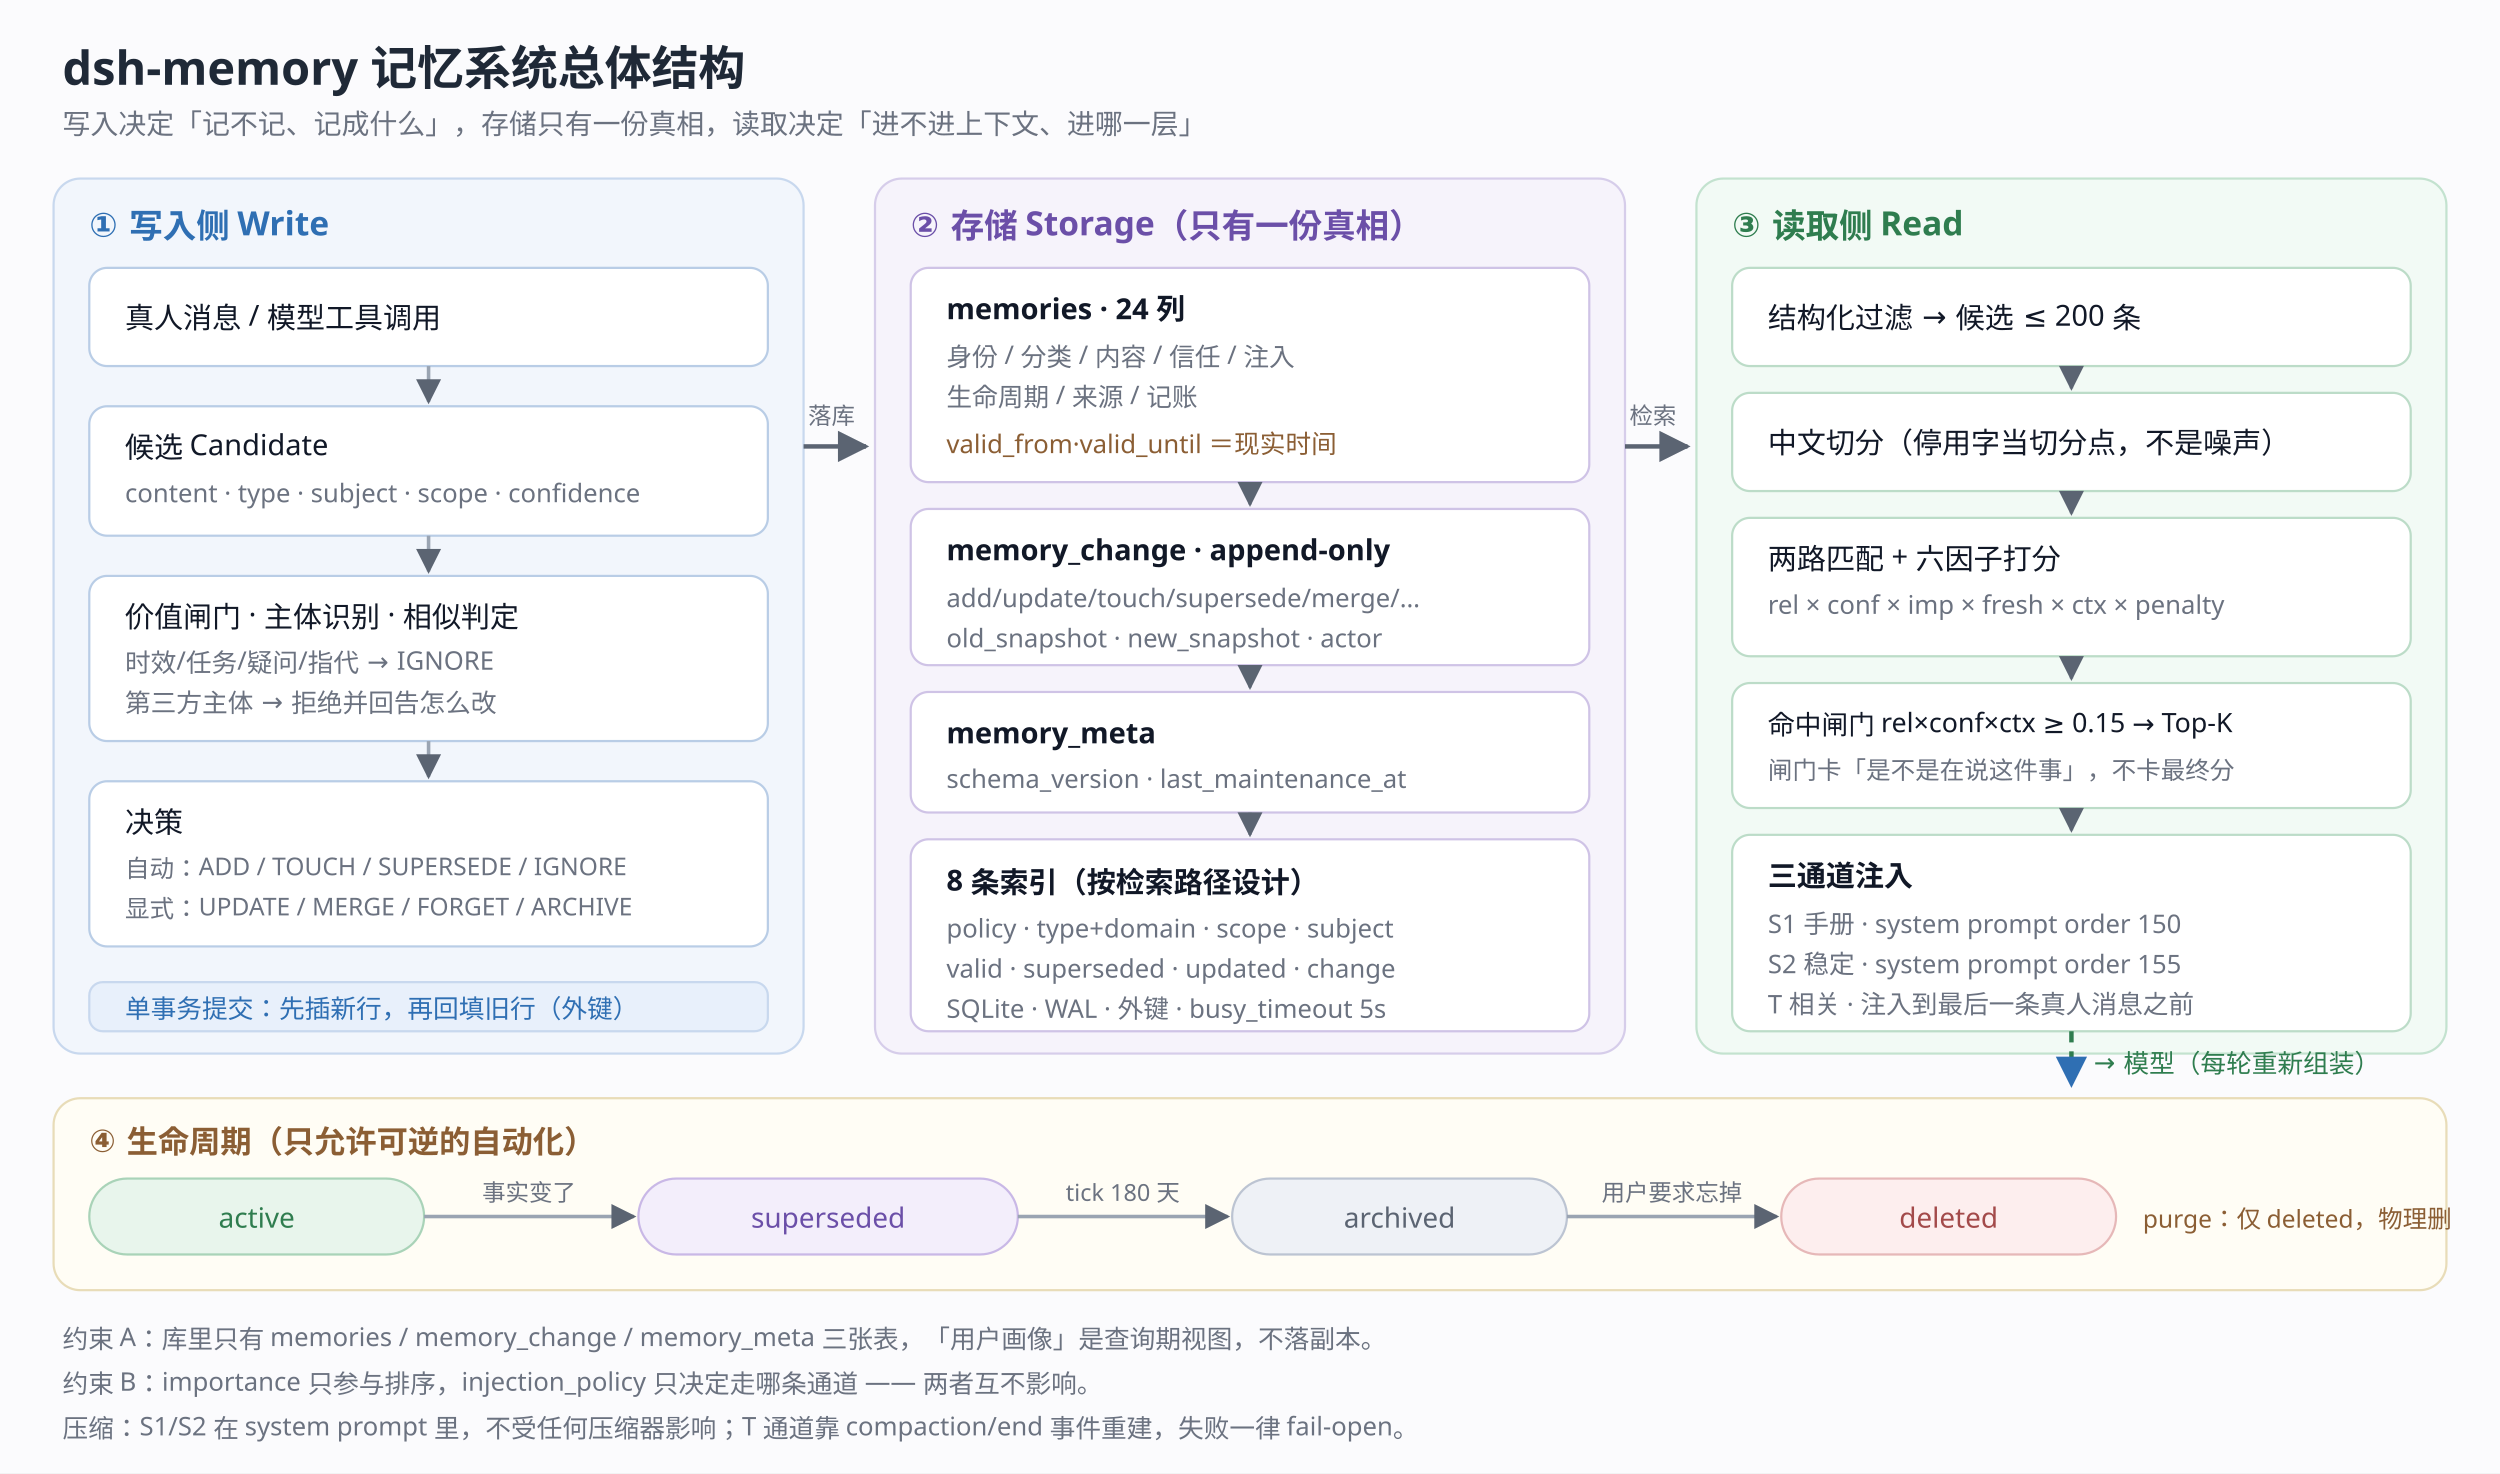
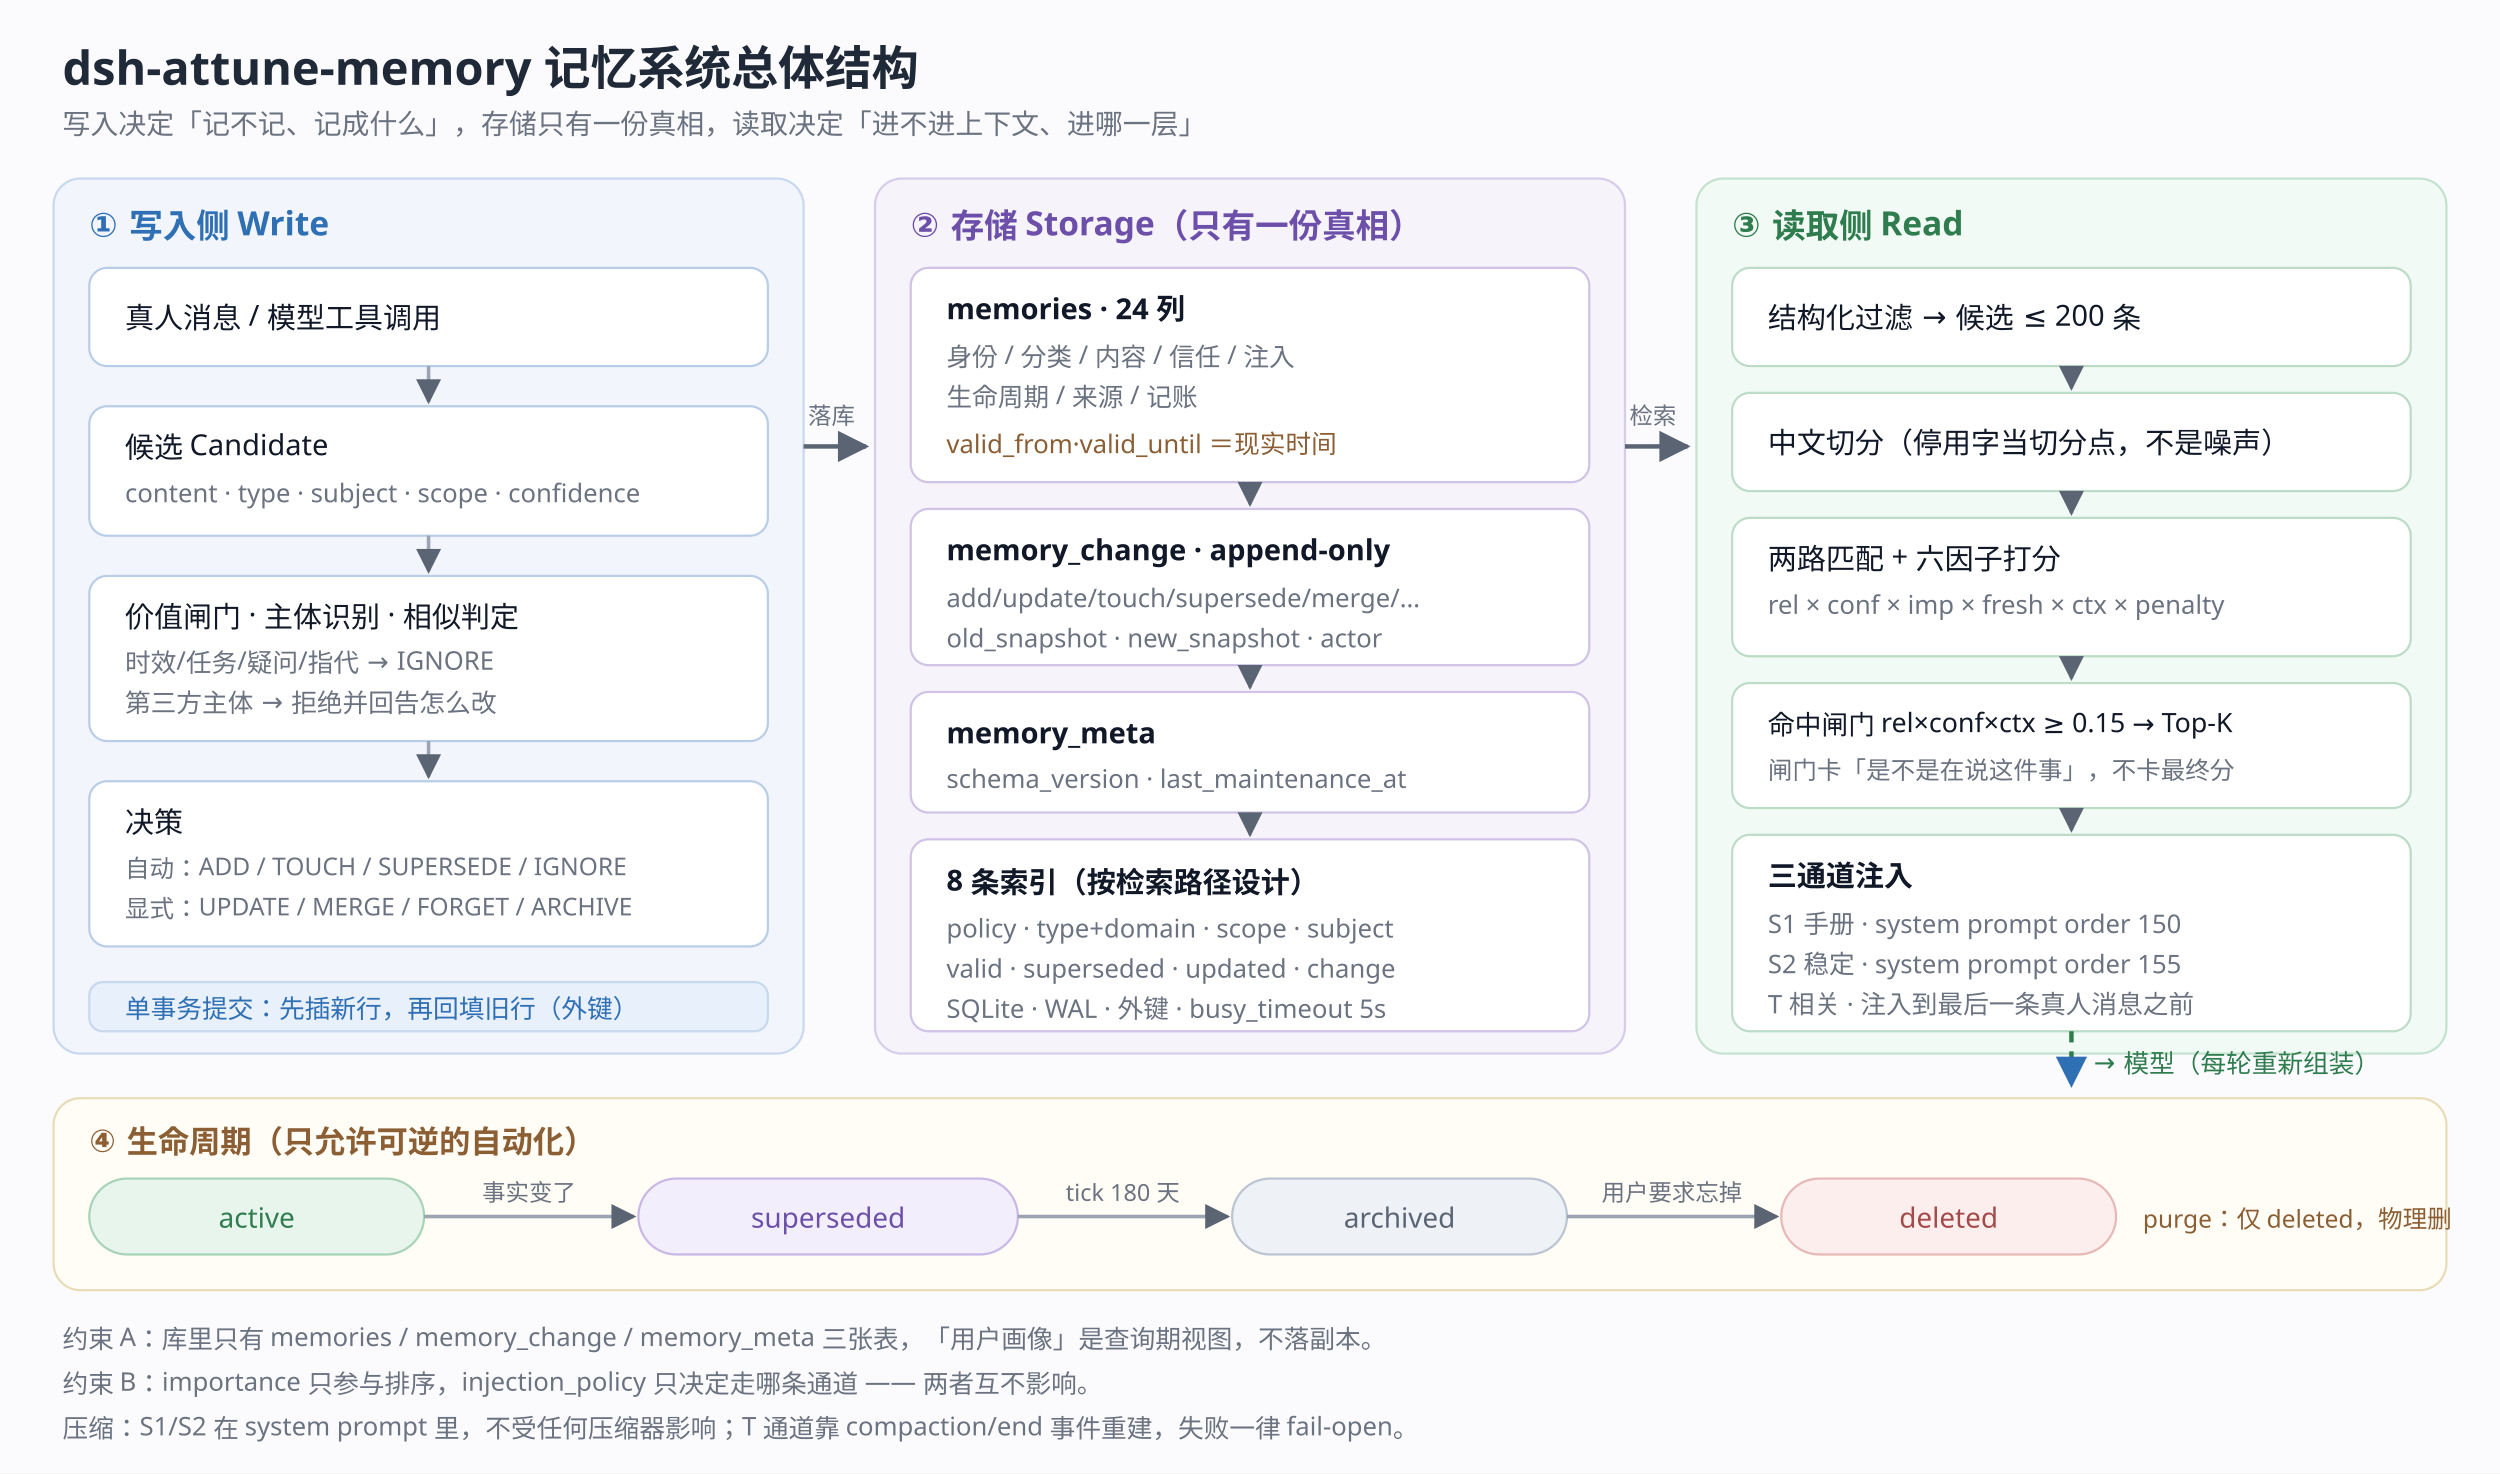
<svg xmlns="http://www.w3.org/2000/svg" width="1120" height="660" viewBox="0 0 1120 660" font-family="Segoe UI, Microsoft YaHei, PingFang SC, sans-serif">
  <defs>
    <marker id="arrow" viewBox="0 0 10 10" refX="9" refY="5" markerWidth="7" markerHeight="7" orient="auto-start-reverse">
      <path d="M 0 0 L 10 5 L 0 10 z" fill="#5b6472" />
    </marker>
    <marker id="arrowAccent" viewBox="0 0 10 10" refX="9" refY="5" markerWidth="7" markerHeight="7" orient="auto-start-reverse">
      <path d="M 0 0 L 10 5 L 0 10 z" fill="#2f6fb3" />
    </marker>
  </defs>
  <rect width="1120" height="660" fill="#fbfbfd" />
-   <text x="28" y="38" font-size="21" font-weight="700" fill="#1f2937">dsh-memory 记忆系统总体结构</text>
+   <text x="28" y="38" font-size="21" font-weight="700" fill="#1f2937">dsh-attune-memory 记忆系统总体结构</text>
  <text x="28" y="60" font-size="12.5" fill="#6b7280">写入决定「记不记、记成什么」，存储只有一份真相，读取决定「进不进上下文、进哪一层」</text>
  <g>
    <rect x="24" y="80" width="336" height="392" rx="12" fill="#f2f6fc" stroke="#c8d8ee" />
    <text x="40" y="106" font-size="15" font-weight="700" fill="#2f6fb3">① 写入侧 Write</text>
    <rect x="40" y="120" width="304" height="44" rx="8" fill="#ffffff" stroke="#b9cde6" />
    <text x="56" y="147" font-size="13" fill="#111827">真人消息 / 模型工具调用</text>
    <rect x="40" y="182" width="304" height="58" rx="8" fill="#ffffff" stroke="#b9cde6" />
    <text x="56" y="205" font-size="13" fill="#111827">候选 Candidate</text>
    <text x="56" y="225" font-size="11.5" fill="#6b7280">content · type · subject · scope · confidence</text>
    <rect x="40" y="258" width="304" height="74" rx="8" fill="#ffffff" stroke="#b9cde6" />
    <text x="56" y="281" font-size="13" fill="#111827">价值闸门 · 主体识别 · 相似判定</text>
    <text x="56" y="301" font-size="11.5" fill="#6b7280">时效/任务/疑问/指代 → IGNORE</text>
    <text x="56" y="319" font-size="11.5" fill="#6b7280">第三方主体 → 拒绝并回告怎么改</text>
    <rect x="40" y="350" width="304" height="74" rx="8" fill="#ffffff" stroke="#b9cde6" />
    <text x="56" y="373" font-size="13" fill="#111827">决策</text>
    <text x="56" y="393" font-size="11" fill="#6b7280">自动：ADD / TOUCH / SUPERSEDE / IGNORE</text>
    <text x="56" y="411" font-size="11" fill="#6b7280">显式：UPDATE / MERGE / FORGET / ARCHIVE</text>
    <rect x="40" y="440" width="304" height="22" rx="6" fill="#e8f0fb" stroke="#c8d8ee" />
    <text x="56" y="456" font-size="11.5" fill="#2f6fb3">单事务提交：先插新行，再回填旧行（外键）</text>
  </g>
  <g>
    <rect x="392" y="80" width="336" height="392" rx="12" fill="#f6f3fb" stroke="#d6cdea" />
    <text x="408" y="106" font-size="15" font-weight="700" fill="#6b4fa8">② 存储 Storage（只有一份真相）</text>
    <rect x="408" y="120" width="304" height="96" rx="8" fill="#ffffff" stroke="#cfc3e6" />
    <text x="424" y="143" font-size="13" font-weight="600" fill="#111827">memories · 24 列</text>
    <text x="424" y="164" font-size="11.5" fill="#6b7280">身份 / 分类 / 内容 / 信任 / 注入</text>
    <text x="424" y="182" font-size="11.5" fill="#6b7280">生命周期 / 来源 / 记账</text>
    <text x="424" y="203" font-size="11.5" fill="#8b5e34">valid_from·valid_until ＝现实时间</text>
    <rect x="408" y="228" width="304" height="70" rx="8" fill="#ffffff" stroke="#cfc3e6" />
    <text x="424" y="251" font-size="13" font-weight="600" fill="#111827">memory_change · append-only</text>
    <text x="424" y="272" font-size="11.5" fill="#6b7280">add/update/touch/supersede/merge/…</text>
    <text x="424" y="290" font-size="11.5" fill="#6b7280">old_snapshot · new_snapshot · actor</text>
    <rect x="408" y="310" width="304" height="54" rx="8" fill="#ffffff" stroke="#cfc3e6" />
    <text x="424" y="333" font-size="13" font-weight="600" fill="#111827">memory_meta</text>
    <text x="424" y="353" font-size="11.5" fill="#6b7280">schema_version · last_maintenance_at</text>
    <rect x="408" y="376" width="304" height="86" rx="8" fill="#ffffff" stroke="#cfc3e6" />
    <text x="424" y="399" font-size="13" font-weight="600" fill="#111827">8 条索引（按检索路径设计）</text>
    <text x="424" y="420" font-size="11.5" fill="#6b7280">policy · type+domain · scope · subject</text>
    <text x="424" y="438" font-size="11.5" fill="#6b7280">valid · superseded · updated · change</text>
    <text x="424" y="456" font-size="11.5" fill="#6b7280">SQLite · WAL · 外键 · busy_timeout 5s</text>
  </g>
  <g>
    <rect x="760" y="80" width="336" height="392" rx="12" fill="#f2faf5" stroke="#c3e2cf" />
    <text x="776" y="106" font-size="15" font-weight="700" fill="#2f7d4f">③ 读取侧 Read</text>
    <rect x="776" y="120" width="304" height="44" rx="8" fill="#ffffff" stroke="#bcdcc8" />
    <text x="792" y="147" font-size="13" fill="#111827">结构化过滤 → 候选 ≤ 200 条</text>
    <rect x="776" y="176" width="304" height="44" rx="8" fill="#ffffff" stroke="#bcdcc8" />
    <text x="792" y="203" font-size="13" fill="#111827">中文切分（停用字当切分点，不是噪声）</text>
    <rect x="776" y="232" width="304" height="62" rx="8" fill="#ffffff" stroke="#bcdcc8" />
    <text x="792" y="255" font-size="13" fill="#111827">两路匹配 + 六因子打分</text>
    <text x="792" y="275" font-size="11.5" fill="#6b7280">rel × conf × imp × fresh × ctx × penalty</text>
    <rect x="776" y="306" width="304" height="56" rx="8" fill="#ffffff" stroke="#bcdcc8" />
    <text x="792" y="329" font-size="12" fill="#111827">命中闸门 rel×conf×ctx ≥ 0.15 → Top-K</text>
    <text x="792" y="349" font-size="11" fill="#6b7280">闸门卡「是不是在说这件事」，不卡最终分</text>
    <rect x="776" y="374" width="304" height="88" rx="8" fill="#ffffff" stroke="#bcdcc8" />
    <text x="792" y="397" font-size="13" font-weight="600" fill="#111827">三通道注入</text>
    <text x="792" y="418" font-size="11.5" fill="#6b7280">S1 手册  · system prompt order 150</text>
    <text x="792" y="436" font-size="11.5" fill="#6b7280">S2 稳定  · system prompt order 155</text>
    <text x="792" y="454" font-size="11.5" fill="#6b7280">T  相关  · 注入到最后一条真人消息之前</text>
  </g>
  <line x1="360" y1="200" x2="388" y2="200" stroke="#5b6472" stroke-width="2" marker-end="url(#arrow)" />
  <line x1="728" y1="200" x2="756" y2="200" stroke="#5b6472" stroke-width="2" marker-end="url(#arrow)" />
  <text x="362" y="190" font-size="10.5" fill="#6b7280">落库</text>
  <text x="730" y="190" font-size="10.5" fill="#6b7280">检索</text>
  <g stroke="#9aa4b2" stroke-width="1.6" marker-end="url(#arrow)">
    <line x1="192" y1="164" x2="192" y2="180" />
    <line x1="192" y1="240" x2="192" y2="256" />
    <line x1="192" y1="332" x2="192" y2="348" />
    <line x1="560" y1="216" x2="560" y2="226" />
    <line x1="560" y1="298" x2="560" y2="308" />
    <line x1="560" y1="364" x2="560" y2="374" />
    <line x1="928" y1="164" x2="928" y2="174" />
    <line x1="928" y1="220" x2="928" y2="230" />
    <line x1="928" y1="294" x2="928" y2="304" />
    <line x1="928" y1="362" x2="928" y2="372" />
  </g>
  <line x1="928" y1="462" x2="928" y2="486" stroke="#2f7d4f" stroke-width="2" marker-end="url(#arrowAccent)" stroke-dasharray="5 4" />
  <text x="938" y="480" font-size="11.5" fill="#2f7d4f">→ 模型（每轮重新组装）</text>
  <g>
    <rect x="24" y="492" width="1072" height="86" rx="12" fill="#fffdf5" stroke="#e8dcb8" />
    <text x="40" y="516" font-size="14" font-weight="700" fill="#8b5e34">④ 生命周期（只允许可逆的自动化）</text>
    <rect x="40" y="528" width="150" height="34" rx="17" fill="#e8f5ec" stroke="#a9d3b8" />
    <text x="115" y="550" font-size="12.5" text-anchor="middle" fill="#2f7d4f">active</text>
    <rect x="286" y="528" width="170" height="34" rx="17" fill="#f3eefb" stroke="#c9b8e6" />
    <text x="371" y="550" font-size="12.5" text-anchor="middle" fill="#6b4fa8">superseded</text>
    <rect x="552" y="528" width="150" height="34" rx="17" fill="#eef1f6" stroke="#bcc4d2" />
    <text x="627" y="550" font-size="12.5" text-anchor="middle" fill="#5b6472">archived</text>
    <rect x="798" y="528" width="150" height="34" rx="17" fill="#fdeeee" stroke="#e6b8b8" />
    <text x="873" y="550" font-size="12.5" text-anchor="middle" fill="#a34a4a">deleted</text>
    <g stroke="#9aa4b2" stroke-width="1.6" marker-end="url(#arrow)">
      <line x1="190" y1="545" x2="284" y2="545" />
      <line x1="456" y1="545" x2="550" y2="545" />
      <line x1="702" y1="545" x2="796" y2="545" />
    </g>
    <text x="237" y="538" font-size="10.5" text-anchor="middle" fill="#6b7280">事实变了</text>
    <text x="503" y="538" font-size="10.5" text-anchor="middle" fill="#6b7280">tick 180 天</text>
    <text x="749" y="538" font-size="10.5" text-anchor="middle" fill="#6b7280">用户要求忘掉</text>
    <text x="960" y="550" font-size="11" fill="#8b5e34">purge：仅 deleted，物理删</text>
  </g>
  <text x="28" y="604" font-size="11.5" fill="#6b7280">约束 A：库里只有 memories / memory_change / memory_meta 三张表，「用户画像」是查询期视图，不落副本。</text>
  <text x="28" y="624" font-size="11.5" fill="#6b7280">约束 B：importance 只参与排序，injection_policy 只决定走哪条通道 —— 两者互不影响。</text>
  <text x="28" y="644" font-size="11.5" fill="#6b7280">压缩：S1/S2 在 system prompt 里，不受任何压缩器影响；T 通道靠 compaction/end 事件重建，失败一律 fail-open。</text>
</svg>
